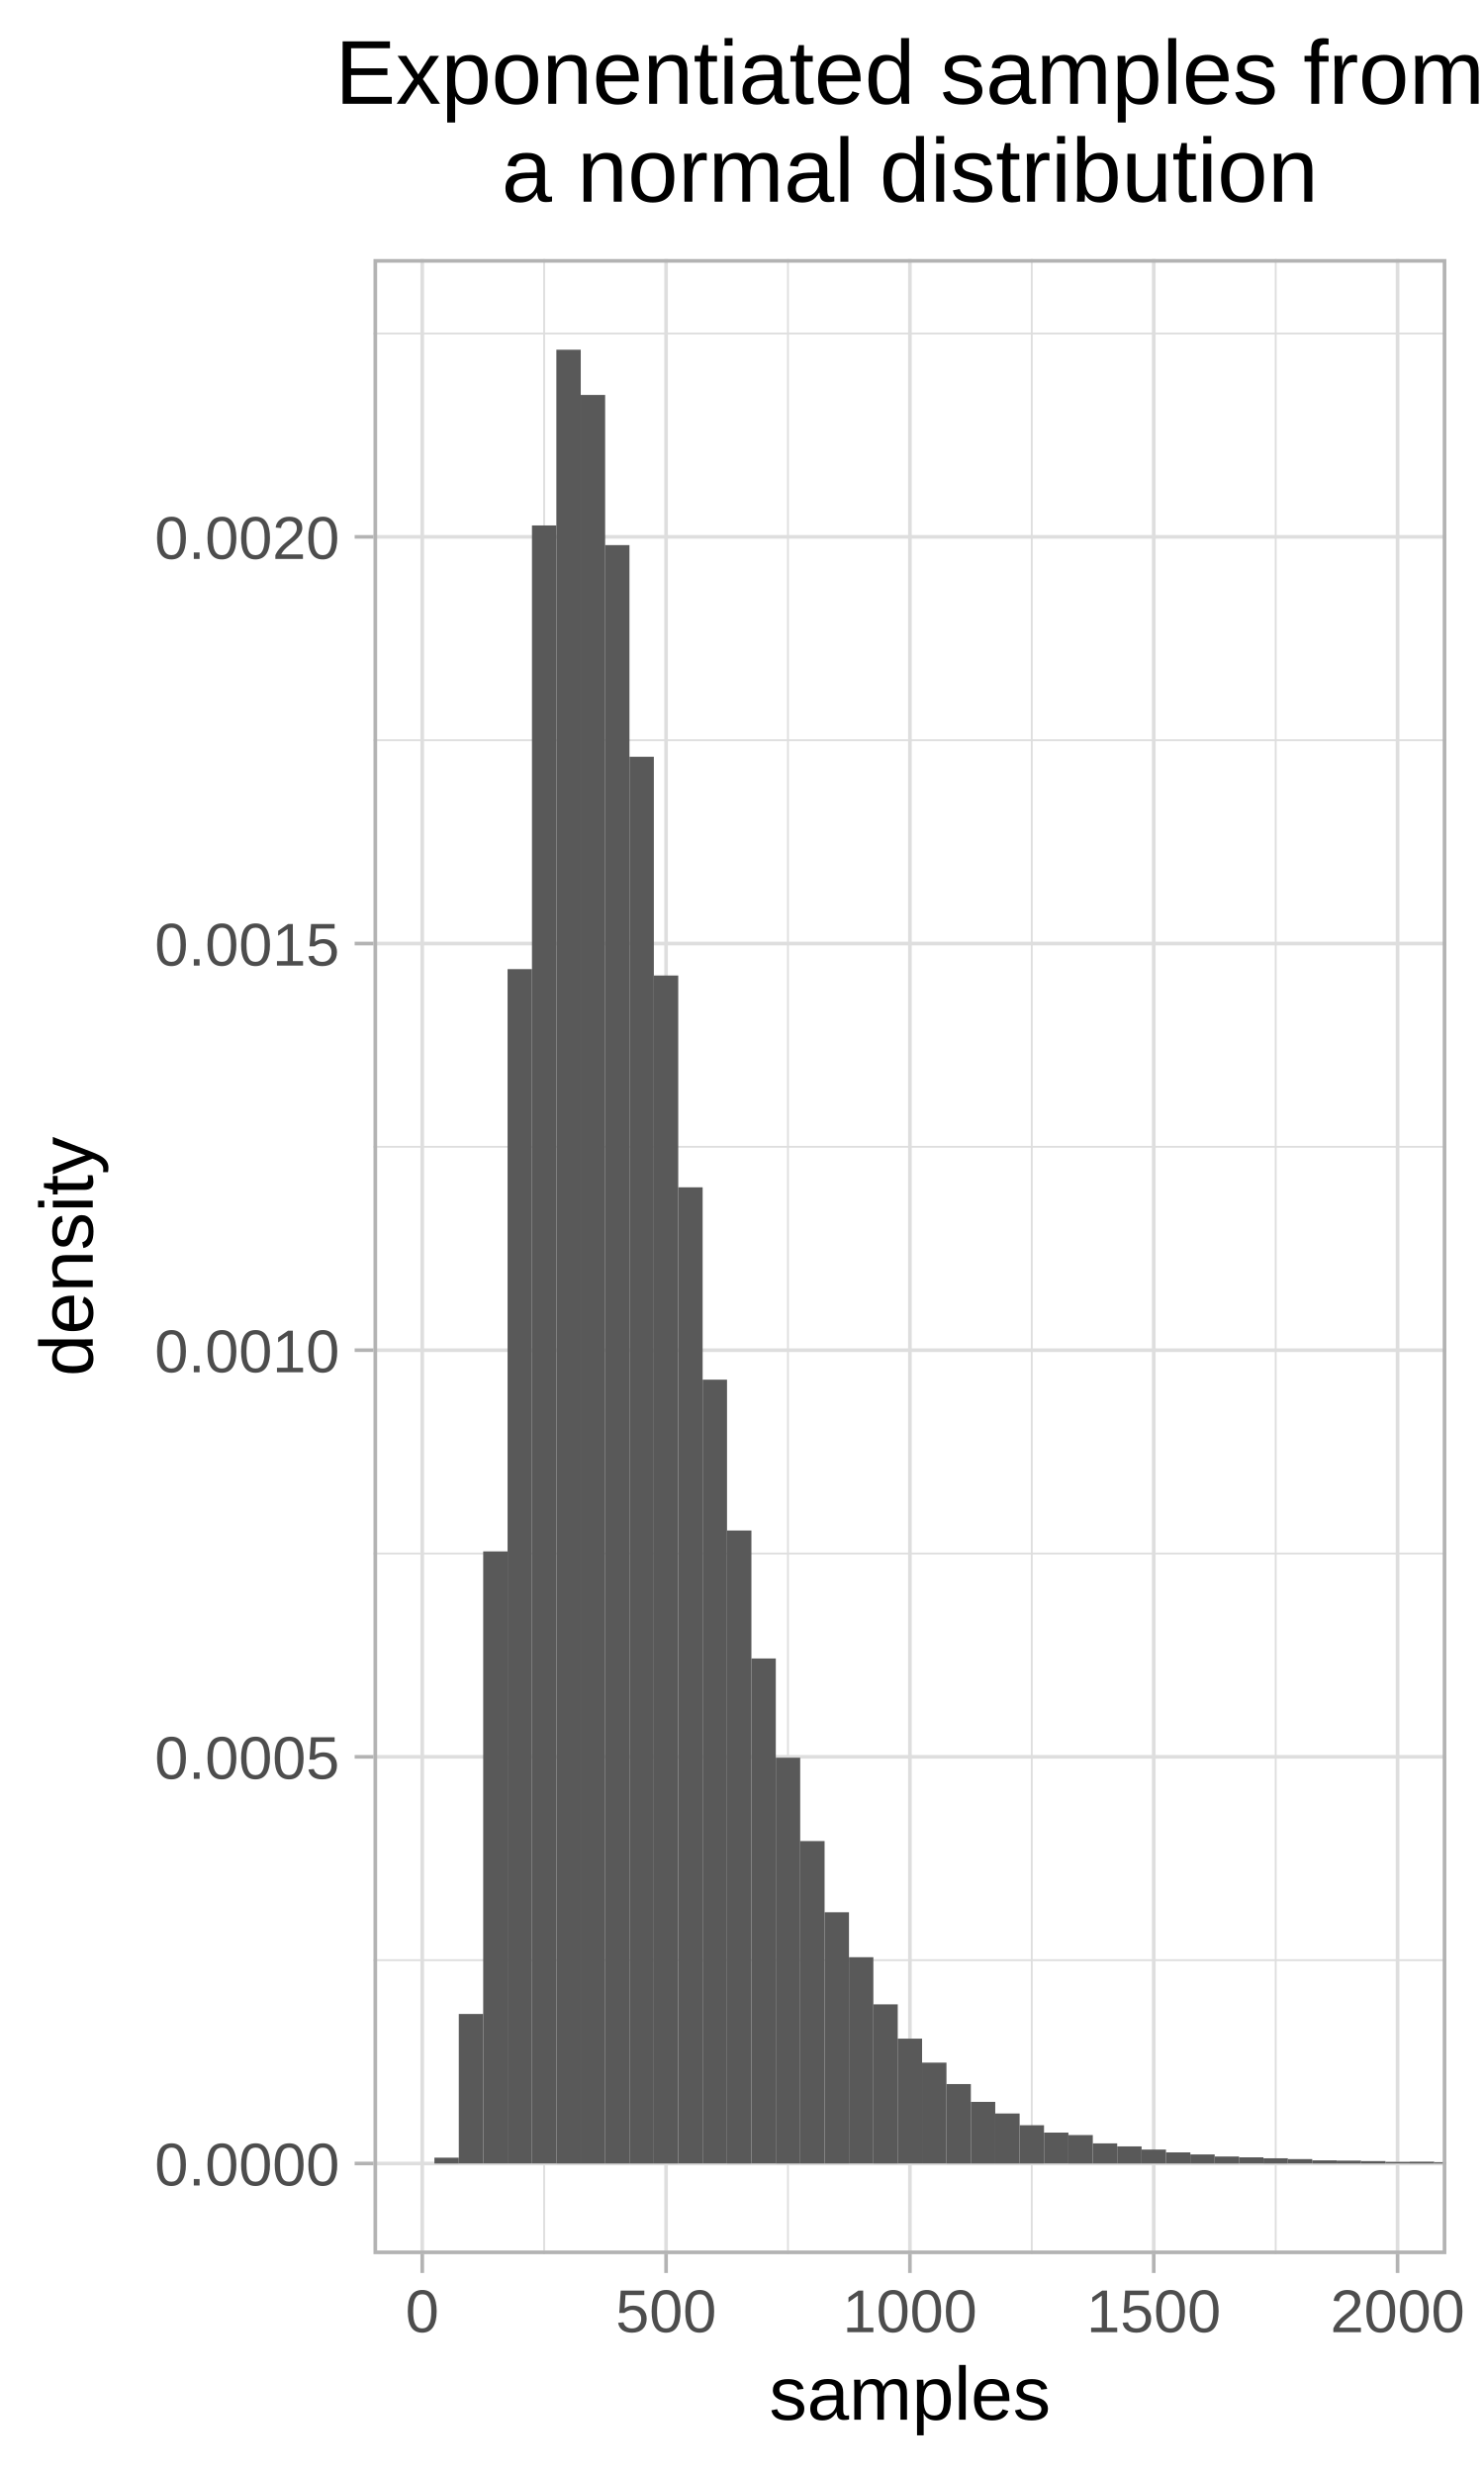
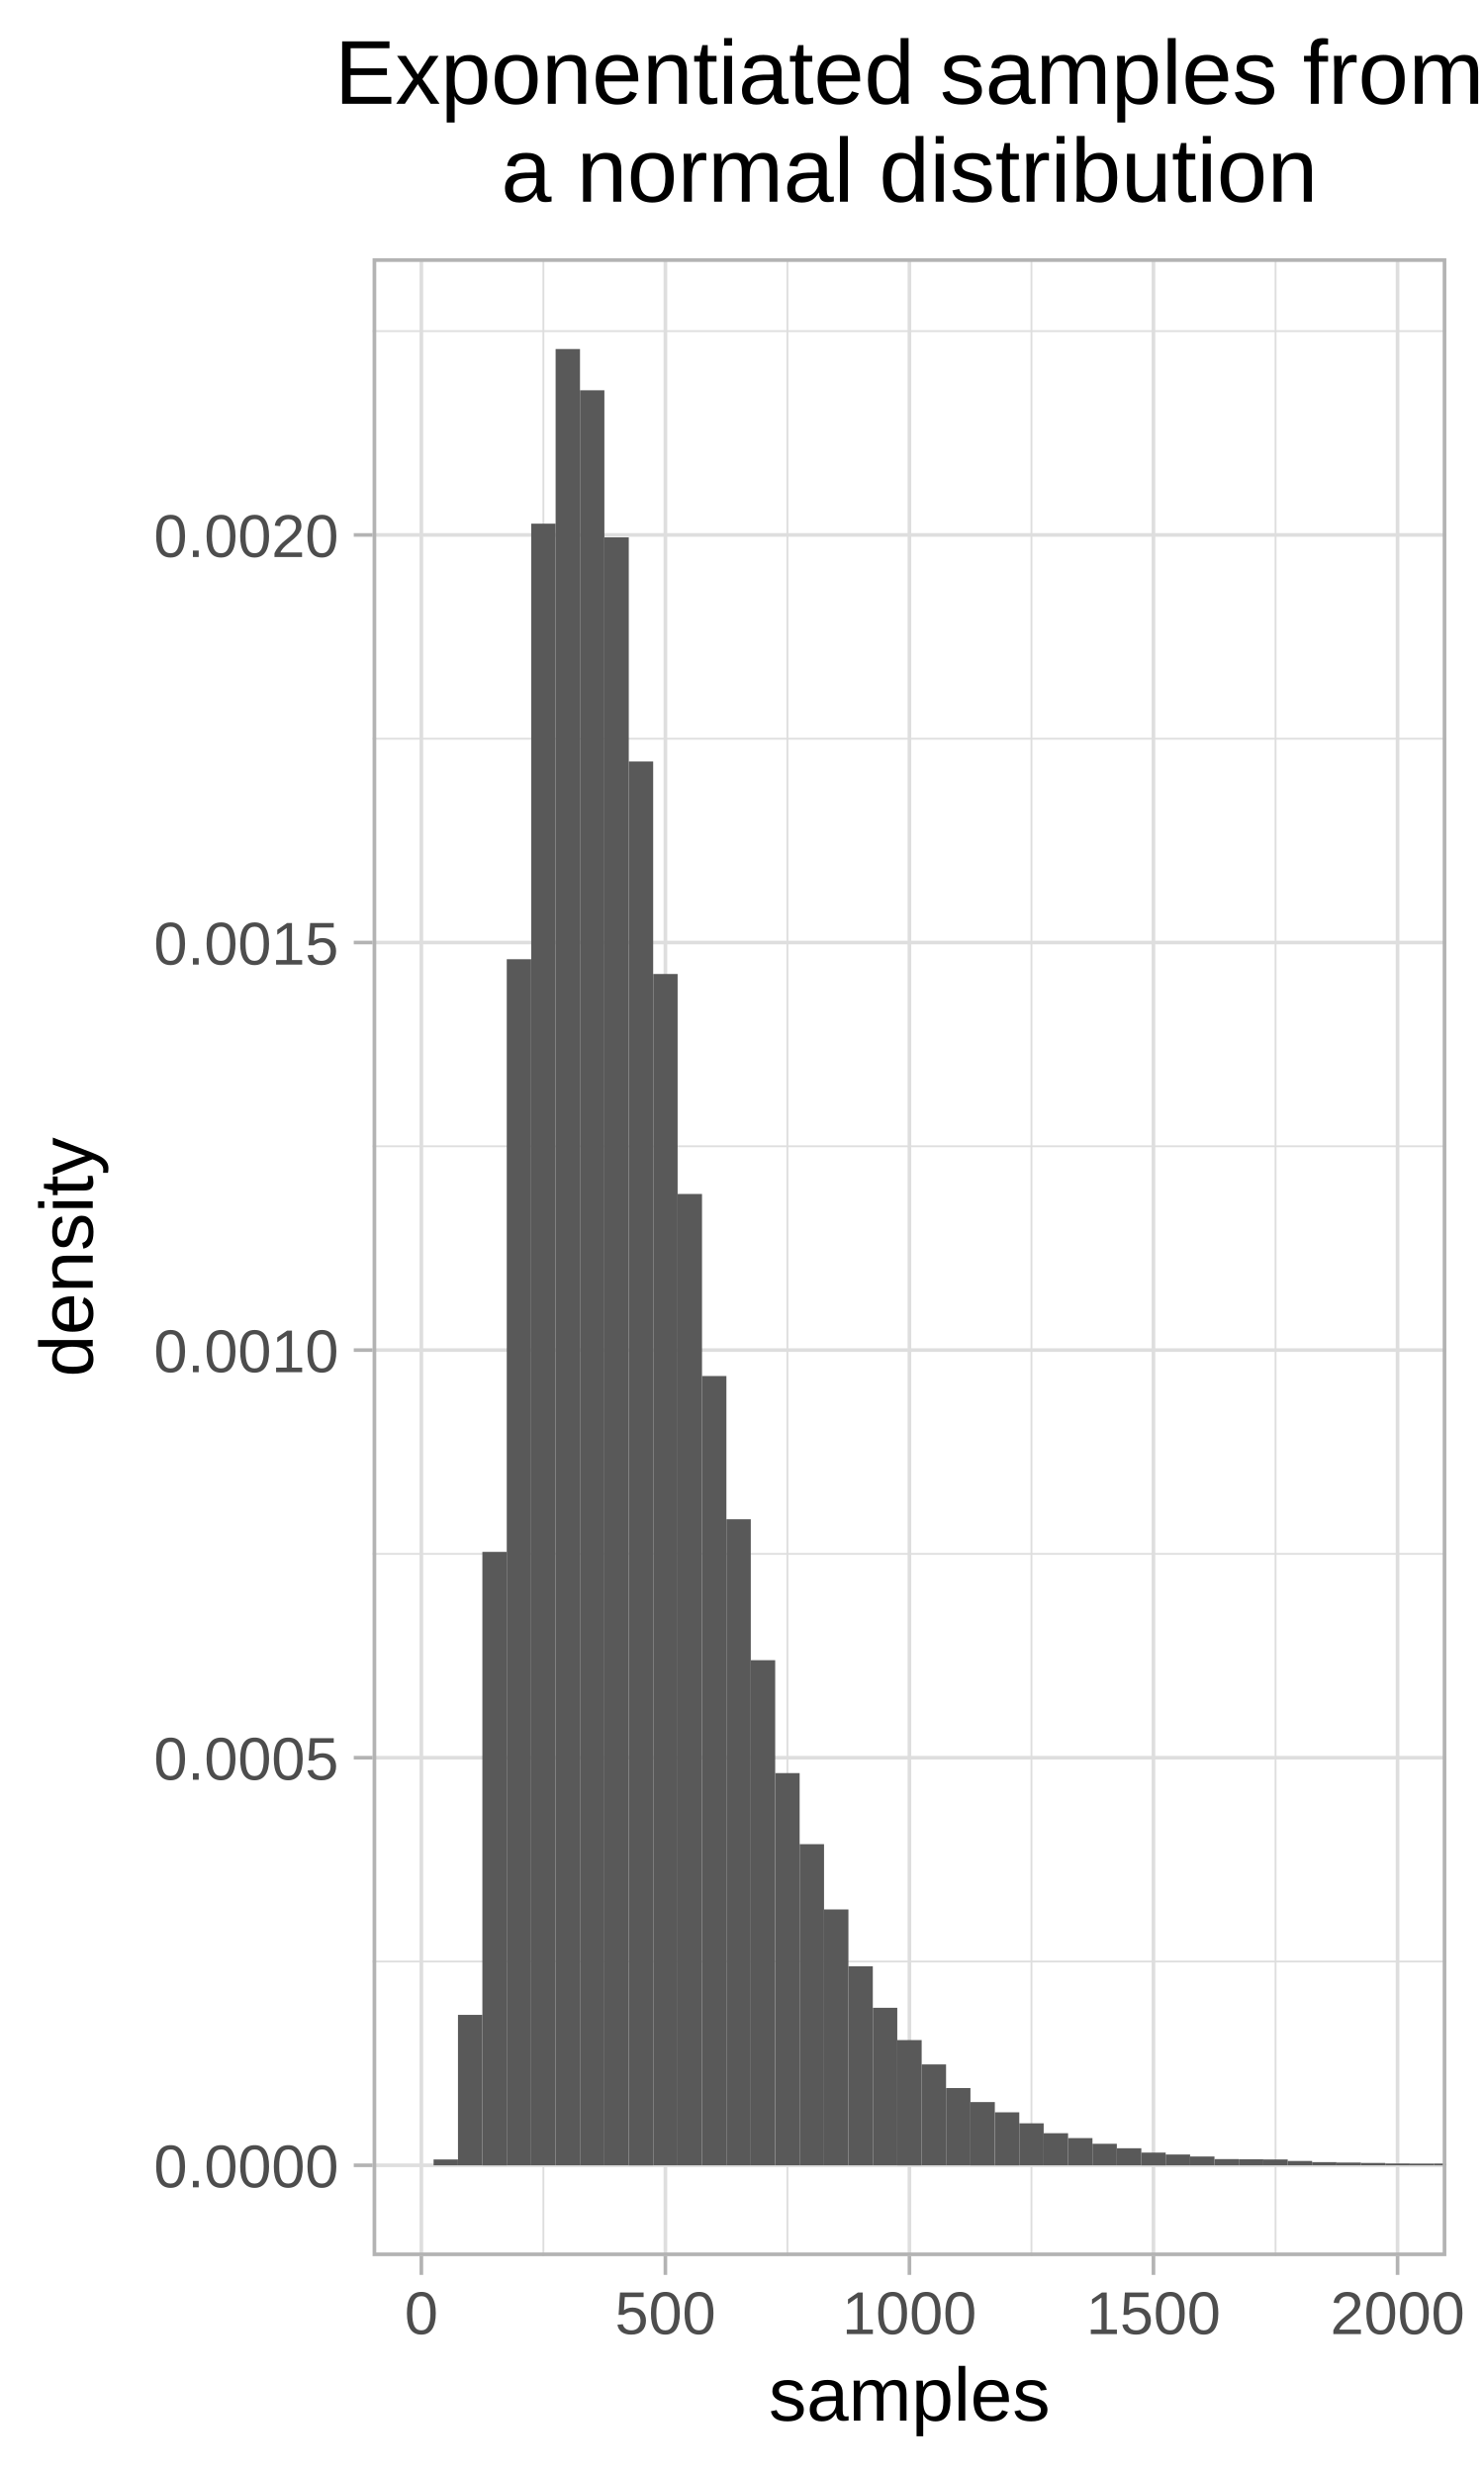
<svg xmlns="http://www.w3.org/2000/svg" class="svglite" width="216.00pt" height="360.00pt" viewBox="0 0 216.00 360.00">
  <defs>
    <style type="text/css">
    .svglite line, .svglite polyline, .svglite polygon, .svglite path, .svglite rect, .svglite circle {
      fill: none;
      stroke: #000000;
      stroke-linecap: round;
      stroke-linejoin: round;
      stroke-miterlimit: 10.00;
    }
    .svglite text {
      white-space: pre;
    }
  </style>
  </defs>
  <rect width="100%" height="100%" style="stroke: none; fill: #FFFFFF;" />
  <defs>
    <clipPath id="cpMC4wMHwyMTYuMDB8MC4wMHwzNjAuMDA=">
      <rect x="0.00" y="0.00" width="216.00" height="360.00" />
    </clipPath>
  </defs>
  <g clip-path="url(#cpMC4wMHwyMTYuMDB8MC4wMHwzNjAuMDA=)">
    <rect x="0.00" y="0.00" width="216.00" height="360.00" style="stroke-width: 1.07; stroke: #FFFFFF; fill: #FFFFFF;" />
  </g>
  <defs>
-     <clipPath id="cpNTQuMzZ8MjEwLjUyfDM3LjY5fDMyOC4wMQ==">
-       <rect x="54.36" y="37.69" width="156.16" height="290.32" />
+     <clipPath id="cpNTQuMjN8MjEwLjUyfDM3LjU4fDMyOC4yOQ==">
+       <rect x="54.23" y="37.58" width="156.29" height="290.72" />
    </clipPath>
  </defs>
-   <g clip-path="url(#cpNTQuMzZ8MjEwLjUyfDM3LjY5fDMyOC4wMQ==)">
-     <rect x="54.36" y="37.69" width="156.16" height="290.32" style="stroke-width: 1.07; stroke: none; fill: #FFFFFF;" />
-     <polyline points="54.36,285.23 210.52,285.23 " style="stroke-width: 0.27; stroke: #DEDEDE; stroke-linecap: butt;" />
-     <polyline points="54.36,226.06 210.52,226.06 " style="stroke-width: 0.27; stroke: #DEDEDE; stroke-linecap: butt;" />
-     <polyline points="54.36,166.88 210.52,166.88 " style="stroke-width: 0.27; stroke: #DEDEDE; stroke-linecap: butt;" />
-     <polyline points="54.36,107.71 210.52,107.71 " style="stroke-width: 0.27; stroke: #DEDEDE; stroke-linecap: butt;" />
-     <polyline points="54.36,48.54 210.52,48.54 " style="stroke-width: 0.27; stroke: #DEDEDE; stroke-linecap: butt;" />
-     <polyline points="79.20,328.01 79.20,37.69 " style="stroke-width: 0.27; stroke: #DEDEDE; stroke-linecap: butt;" />
-     <polyline points="114.69,328.01 114.69,37.69 " style="stroke-width: 0.27; stroke: #DEDEDE; stroke-linecap: butt;" />
-     <polyline points="150.18,328.01 150.18,37.69 " style="stroke-width: 0.27; stroke: #DEDEDE; stroke-linecap: butt;" />
-     <polyline points="185.68,328.01 185.68,37.69 " style="stroke-width: 0.27; stroke: #DEDEDE; stroke-linecap: butt;" />
-     <polyline points="54.36,314.82 210.52,314.82 " style="stroke-width: 0.53; stroke: #DEDEDE; stroke-linecap: butt;" />
-     <polyline points="54.36,255.64 210.52,255.64 " style="stroke-width: 0.53; stroke: #DEDEDE; stroke-linecap: butt;" />
-     <polyline points="54.36,196.47 210.52,196.47 " style="stroke-width: 0.53; stroke: #DEDEDE; stroke-linecap: butt;" />
-     <polyline points="54.36,137.30 210.52,137.30 " style="stroke-width: 0.53; stroke: #DEDEDE; stroke-linecap: butt;" />
-     <polyline points="54.36,78.12 210.52,78.12 " style="stroke-width: 0.53; stroke: #DEDEDE; stroke-linecap: butt;" />
-     <polyline points="61.46,328.01 61.46,37.69 " style="stroke-width: 0.53; stroke: #DEDEDE; stroke-linecap: butt;" />
-     <polyline points="96.95,328.01 96.95,37.69 " style="stroke-width: 0.53; stroke: #DEDEDE; stroke-linecap: butt;" />
-     <polyline points="132.44,328.01 132.44,37.69 " style="stroke-width: 0.53; stroke: #DEDEDE; stroke-linecap: butt;" />
-     <polyline points="167.93,328.01 167.93,37.69 " style="stroke-width: 0.53; stroke: #DEDEDE; stroke-linecap: butt;" />
-     <polyline points="203.42,328.01 203.42,37.69 " style="stroke-width: 0.53; stroke: #DEDEDE; stroke-linecap: butt;" />
-     <rect x="63.23" y="313.97" width="3.55" height="0.85" style="stroke-width: 1.07; stroke: none; stroke-linecap: butt; stroke-linejoin: miter; fill: #595959;" />
-     <rect x="66.78" y="293.06" width="3.55" height="21.75" style="stroke-width: 1.07; stroke: none; stroke-linecap: butt; stroke-linejoin: miter; fill: #595959;" />
-     <rect x="70.33" y="225.75" width="3.55" height="89.06" style="stroke-width: 1.07; stroke: none; stroke-linecap: butt; stroke-linejoin: miter; fill: #595959;" />
-     <rect x="73.88" y="141.02" width="3.55" height="173.79" style="stroke-width: 1.07; stroke: none; stroke-linecap: butt; stroke-linejoin: miter; fill: #595959;" />
-     <rect x="77.43" y="76.46" width="3.55" height="238.35" style="stroke-width: 1.07; stroke: none; stroke-linecap: butt; stroke-linejoin: miter; fill: #595959;" />
-     <rect x="80.98" y="50.89" width="3.55" height="263.93" style="stroke-width: 1.07; stroke: none; stroke-linecap: butt; stroke-linejoin: miter; fill: #595959;" />
-     <rect x="84.53" y="57.47" width="3.55" height="257.35" style="stroke-width: 1.07; stroke: none; stroke-linecap: butt; stroke-linejoin: miter; fill: #595959;" />
-     <rect x="88.07" y="79.32" width="3.55" height="235.50" style="stroke-width: 1.07; stroke: none; stroke-linecap: butt; stroke-linejoin: miter; fill: #595959;" />
-     <rect x="91.62" y="110.12" width="3.55" height="204.70" style="stroke-width: 1.07; stroke: none; stroke-linecap: butt; stroke-linejoin: miter; fill: #595959;" />
-     <rect x="95.17" y="141.95" width="3.55" height="172.87" style="stroke-width: 1.07; stroke: none; stroke-linecap: butt; stroke-linejoin: miter; fill: #595959;" />
-     <rect x="98.72" y="172.77" width="3.55" height="142.04" style="stroke-width: 1.07; stroke: none; stroke-linecap: butt; stroke-linejoin: miter; fill: #595959;" />
-     <rect x="102.27" y="200.76" width="3.55" height="114.05" style="stroke-width: 1.07; stroke: none; stroke-linecap: butt; stroke-linejoin: miter; fill: #595959;" />
-     <rect x="105.82" y="222.71" width="3.55" height="92.11" style="stroke-width: 1.07; stroke: none; stroke-linecap: butt; stroke-linejoin: miter; fill: #595959;" />
-     <rect x="109.37" y="241.33" width="3.55" height="73.48" style="stroke-width: 1.07; stroke: none; stroke-linecap: butt; stroke-linejoin: miter; fill: #595959;" />
-     <rect x="112.92" y="255.77" width="3.55" height="59.05" style="stroke-width: 1.07; stroke: none; stroke-linecap: butt; stroke-linejoin: miter; fill: #595959;" />
-     <rect x="116.47" y="267.90" width="3.55" height="46.92" style="stroke-width: 1.07; stroke: none; stroke-linecap: butt; stroke-linejoin: miter; fill: #595959;" />
-     <rect x="120.02" y="278.26" width="3.55" height="36.56" style="stroke-width: 1.07; stroke: none; stroke-linecap: butt; stroke-linejoin: miter; fill: #595959;" />
-     <rect x="123.57" y="284.80" width="3.55" height="30.01" style="stroke-width: 1.07; stroke: none; stroke-linecap: butt; stroke-linejoin: miter; fill: #595959;" />
-     <rect x="127.12" y="291.66" width="3.55" height="23.16" style="stroke-width: 1.07; stroke: none; stroke-linecap: butt; stroke-linejoin: miter; fill: #595959;" />
-     <rect x="130.66" y="296.65" width="3.55" height="18.16" style="stroke-width: 1.07; stroke: none; stroke-linecap: butt; stroke-linejoin: miter; fill: #595959;" />
-     <rect x="134.21" y="300.14" width="3.55" height="14.67" style="stroke-width: 1.07; stroke: none; stroke-linecap: butt; stroke-linejoin: miter; fill: #595959;" />
-     <rect x="137.76" y="303.26" width="3.55" height="11.56" style="stroke-width: 1.07; stroke: none; stroke-linecap: butt; stroke-linejoin: miter; fill: #595959;" />
-     <rect x="141.31" y="305.85" width="3.55" height="8.97" style="stroke-width: 1.07; stroke: none; stroke-linecap: butt; stroke-linejoin: miter; fill: #595959;" />
-     <rect x="144.86" y="307.54" width="3.55" height="7.28" style="stroke-width: 1.07; stroke: none; stroke-linecap: butt; stroke-linejoin: miter; fill: #595959;" />
-     <rect x="148.41" y="309.25" width="3.55" height="5.57" style="stroke-width: 1.07; stroke: none; stroke-linecap: butt; stroke-linejoin: miter; fill: #595959;" />
-     <rect x="151.96" y="310.32" width="3.55" height="4.49" style="stroke-width: 1.07; stroke: none; stroke-linecap: butt; stroke-linejoin: miter; fill: #595959;" />
-     <rect x="155.51" y="310.68" width="3.55" height="4.14" style="stroke-width: 1.07; stroke: none; stroke-linecap: butt; stroke-linejoin: miter; fill: #595959;" />
-     <rect x="159.06" y="311.89" width="3.55" height="2.93" style="stroke-width: 1.07; stroke: none; stroke-linecap: butt; stroke-linejoin: miter; fill: #595959;" />
-     <rect x="162.61" y="312.33" width="3.55" height="2.49" style="stroke-width: 1.07; stroke: none; stroke-linecap: butt; stroke-linejoin: miter; fill: #595959;" />
-     <rect x="166.16" y="312.79" width="3.55" height="2.03" style="stroke-width: 1.07; stroke: none; stroke-linecap: butt; stroke-linejoin: miter; fill: #595959;" />
-     <rect x="169.71" y="313.20" width="3.55" height="1.62" style="stroke-width: 1.07; stroke: none; stroke-linecap: butt; stroke-linejoin: miter; fill: #595959;" />
-     <rect x="173.25" y="313.50" width="3.55" height="1.32" style="stroke-width: 1.07; stroke: none; stroke-linecap: butt; stroke-linejoin: miter; fill: #595959;" />
-     <rect x="176.80" y="313.80" width="3.55" height="1.02" style="stroke-width: 1.07; stroke: none; stroke-linecap: butt; stroke-linejoin: miter; fill: #595959;" />
-     <rect x="180.35" y="313.92" width="3.55" height="0.89" style="stroke-width: 1.07; stroke: none; stroke-linecap: butt; stroke-linejoin: miter; fill: #595959;" />
-     <rect x="183.90" y="314.06" width="3.55" height="0.76" style="stroke-width: 1.07; stroke: none; stroke-linecap: butt; stroke-linejoin: miter; fill: #595959;" />
-     <rect x="187.45" y="314.18" width="3.55" height="0.63" style="stroke-width: 1.07; stroke: none; stroke-linecap: butt; stroke-linejoin: miter; fill: #595959;" />
-     <rect x="191.00" y="314.36" width="3.55" height="0.46" style="stroke-width: 1.07; stroke: none; stroke-linecap: butt; stroke-linejoin: miter; fill: #595959;" />
-     <rect x="194.55" y="314.40" width="3.55" height="0.42" style="stroke-width: 1.07; stroke: none; stroke-linecap: butt; stroke-linejoin: miter; fill: #595959;" />
-     <rect x="198.10" y="314.47" width="3.55" height="0.35" style="stroke-width: 1.07; stroke: none; stroke-linecap: butt; stroke-linejoin: miter; fill: #595959;" />
-     <rect x="201.65" y="314.59" width="3.55" height="0.22" style="stroke-width: 1.07; stroke: none; stroke-linecap: butt; stroke-linejoin: miter; fill: #595959;" />
-     <rect x="205.20" y="314.56" width="3.55" height="0.26" style="stroke-width: 1.07; stroke: none; stroke-linecap: butt; stroke-linejoin: miter; fill: #595959;" />
-     <rect x="208.75" y="314.65" width="3.55" height="0.17" style="stroke-width: 1.07; stroke: none; stroke-linecap: butt; stroke-linejoin: miter; fill: #595959;" />
-     <rect x="212.30" y="314.67" width="3.55" height="0.15" style="stroke-width: 1.07; stroke: none; stroke-linecap: butt; stroke-linejoin: miter; fill: #595959;" />
-     <rect x="215.84" y="314.66" width="3.55" height="0.16" style="stroke-width: 1.07; stroke: none; stroke-linecap: butt; stroke-linejoin: miter; fill: #595959;" />
-     <rect x="219.39" y="314.69" width="3.55" height="0.12" style="stroke-width: 1.07; stroke: none; stroke-linecap: butt; stroke-linejoin: miter; fill: #595959;" />
-     <rect x="222.94" y="314.74" width="3.55" height="0.080" style="stroke-width: 1.07; stroke: none; stroke-linecap: butt; stroke-linejoin: miter; fill: #595959;" />
-     <rect x="226.49" y="314.76" width="3.55" height="0.057" style="stroke-width: 1.07; stroke: none; stroke-linecap: butt; stroke-linejoin: miter; fill: #595959;" />
-     <rect x="230.04" y="314.78" width="3.55" height="0.033" style="stroke-width: 1.07; stroke: none; stroke-linecap: butt; stroke-linejoin: miter; fill: #595959;" />
-     <rect x="233.59" y="314.78" width="3.55" height="0.038" style="stroke-width: 1.07; stroke: none; stroke-linecap: butt; stroke-linejoin: miter; fill: #595959;" />
-     <rect x="237.14" y="314.75" width="3.55" height="0.066" style="stroke-width: 1.07; stroke: none; stroke-linecap: butt; stroke-linejoin: miter; fill: #595959;" />
-     <rect x="240.69" y="314.76" width="3.55" height="0.062" style="stroke-width: 1.07; stroke: none; stroke-linecap: butt; stroke-linejoin: miter; fill: #595959;" />
-     <rect x="244.24" y="314.80" width="3.55" height="0.014" style="stroke-width: 1.07; stroke: none; stroke-linecap: butt; stroke-linejoin: miter; fill: #595959;" />
-     <rect x="247.79" y="314.79" width="3.55" height="0.028" style="stroke-width: 1.07; stroke: none; stroke-linecap: butt; stroke-linejoin: miter; fill: #595959;" />
-     <rect x="251.34" y="314.80" width="3.55" height="0.014" style="stroke-width: 1.07; stroke: none; stroke-linecap: butt; stroke-linejoin: miter; fill: #595959;" />
-     <rect x="254.89" y="314.78" width="3.55" height="0.033" style="stroke-width: 1.07; stroke: none; stroke-linecap: butt; stroke-linejoin: miter; fill: #595959;" />
-     <rect x="258.43" y="314.78" width="3.55" height="0.038" style="stroke-width: 1.07; stroke: none; stroke-linecap: butt; stroke-linejoin: miter; fill: #595959;" />
-     <rect x="261.98" y="314.80" width="3.55" height="0.014" style="stroke-width: 1.07; stroke: none; stroke-linecap: butt; stroke-linejoin: miter; fill: #595959;" />
-     <rect x="265.53" y="314.81" width="3.55" height="0.009" style="stroke-width: 1.07; stroke: none; stroke-linecap: butt; stroke-linejoin: miter; fill: #595959;" />
-     <rect x="269.08" y="314.80" width="3.55" height="0.014" style="stroke-width: 1.07; stroke: none; stroke-linecap: butt; stroke-linejoin: miter; fill: #595959;" />
-     <rect x="272.63" y="314.82" width="3.55" height="0.00" style="stroke-width: 1.07; stroke: none; stroke-linecap: butt; stroke-linejoin: miter; fill: #595959;" />
-     <rect x="276.18" y="314.81" width="3.55" height="0.005" style="stroke-width: 1.07; stroke: none; stroke-linecap: butt; stroke-linejoin: miter; fill: #595959;" />
-     <rect x="279.73" y="314.81" width="3.55" height="0.005" style="stroke-width: 1.07; stroke: none; stroke-linecap: butt; stroke-linejoin: miter; fill: #595959;" />
-     <rect x="283.28" y="314.81" width="3.55" height="0.009" style="stroke-width: 1.07; stroke: none; stroke-linecap: butt; stroke-linejoin: miter; fill: #595959;" />
-     <rect x="286.83" y="314.82" width="3.55" height="0.00" style="stroke-width: 1.07; stroke: none; stroke-linecap: butt; stroke-linejoin: miter; fill: #595959;" />
-     <rect x="290.38" y="314.81" width="3.55" height="0.009" style="stroke-width: 1.07; stroke: none; stroke-linecap: butt; stroke-linejoin: miter; fill: #595959;" />
-     <rect x="293.93" y="314.80" width="3.55" height="0.014" style="stroke-width: 1.07; stroke: none; stroke-linecap: butt; stroke-linejoin: miter; fill: #595959;" />
-     <rect x="297.48" y="314.82" width="3.55" height="0.00" style="stroke-width: 1.07; stroke: none; stroke-linecap: butt; stroke-linejoin: miter; fill: #595959;" />
-     <rect x="301.02" y="314.82" width="3.55" height="0.00" style="stroke-width: 1.07; stroke: none; stroke-linecap: butt; stroke-linejoin: miter; fill: #595959;" />
-     <rect x="304.57" y="314.81" width="3.55" height="0.005" style="stroke-width: 1.07; stroke: none; stroke-linecap: butt; stroke-linejoin: miter; fill: #595959;" />
-     <rect x="308.12" y="314.82" width="3.55" height="0.00" style="stroke-width: 1.07; stroke: none; stroke-linecap: butt; stroke-linejoin: miter; fill: #595959;" />
-     <rect x="311.67" y="314.81" width="3.55" height="0.005" style="stroke-width: 1.07; stroke: none; stroke-linecap: butt; stroke-linejoin: miter; fill: #595959;" />
-     <rect x="315.22" y="314.82" width="3.55" height="0.00" style="stroke-width: 1.07; stroke: none; stroke-linecap: butt; stroke-linejoin: miter; fill: #595959;" />
-     <rect x="318.77" y="314.82" width="3.55" height="0.00" style="stroke-width: 1.07; stroke: none; stroke-linecap: butt; stroke-linejoin: miter; fill: #595959;" />
-     <rect x="322.32" y="314.82" width="3.55" height="0.00" style="stroke-width: 1.07; stroke: none; stroke-linecap: butt; stroke-linejoin: miter; fill: #595959;" />
-     <rect x="325.87" y="314.81" width="3.55" height="0.005" style="stroke-width: 1.07; stroke: none; stroke-linecap: butt; stroke-linejoin: miter; fill: #595959;" />
-     <rect x="329.42" y="314.82" width="3.55" height="0.00" style="stroke-width: 1.07; stroke: none; stroke-linecap: butt; stroke-linejoin: miter; fill: #595959;" />
-     <rect x="332.97" y="314.82" width="3.55" height="0.00" style="stroke-width: 1.07; stroke: none; stroke-linecap: butt; stroke-linejoin: miter; fill: #595959;" />
-     <rect x="336.52" y="314.82" width="3.55" height="0.00" style="stroke-width: 1.07; stroke: none; stroke-linecap: butt; stroke-linejoin: miter; fill: #595959;" />
-     <rect x="340.07" y="314.82" width="3.55" height="0.00" style="stroke-width: 1.07; stroke: none; stroke-linecap: butt; stroke-linejoin: miter; fill: #595959;" />
-     <rect x="343.61" y="314.82" width="3.55" height="0.00" style="stroke-width: 1.07; stroke: none; stroke-linecap: butt; stroke-linejoin: miter; fill: #595959;" />
-     <rect x="347.16" y="314.82" width="3.55" height="0.00" style="stroke-width: 1.07; stroke: none; stroke-linecap: butt; stroke-linejoin: miter; fill: #595959;" />
-     <rect x="350.71" y="314.82" width="3.55" height="0.00" style="stroke-width: 1.07; stroke: none; stroke-linecap: butt; stroke-linejoin: miter; fill: #595959;" />
-     <rect x="354.26" y="314.81" width="3.55" height="0.005" style="stroke-width: 1.07; stroke: none; stroke-linecap: butt; stroke-linejoin: miter; fill: #595959;" />
-     <rect x="54.36" y="37.69" width="156.16" height="290.32" style="stroke-width: 1.07; stroke: #B3B3B3;" />
+   <g clip-path="url(#cpNTQuMjN8MjEwLjUyfDM3LjU4fDMyOC4yOQ==)">
+     <rect x="54.23" y="37.58" width="156.29" height="290.72" style="stroke-width: 1.07; stroke: none; fill: #FFFFFF;" />
+     <polyline points="54.23,285.43 210.52,285.43 " style="stroke-width: 0.27; stroke: #DEDEDE; stroke-linecap: butt;" />
+     <polyline points="54.23,226.11 210.52,226.11 " style="stroke-width: 0.27; stroke: #DEDEDE; stroke-linecap: butt;" />
+     <polyline points="54.23,166.80 210.52,166.80 " style="stroke-width: 0.27; stroke: #DEDEDE; stroke-linecap: butt;" />
+     <polyline points="54.23,107.49 210.52,107.49 " style="stroke-width: 0.27; stroke: #DEDEDE; stroke-linecap: butt;" />
+     <polyline points="54.23,48.18 210.52,48.18 " style="stroke-width: 0.27; stroke: #DEDEDE; stroke-linecap: butt;" />
+     <polyline points="79.09,328.29 79.09,37.58 " style="stroke-width: 0.27; stroke: #DEDEDE; stroke-linecap: butt;" />
+     <polyline points="114.61,328.29 114.61,37.58 " style="stroke-width: 0.27; stroke: #DEDEDE; stroke-linecap: butt;" />
+     <polyline points="150.13,328.29 150.13,37.58 " style="stroke-width: 0.27; stroke: #DEDEDE; stroke-linecap: butt;" />
+     <polyline points="185.66,328.29 185.66,37.58 " style="stroke-width: 0.27; stroke: #DEDEDE; stroke-linecap: butt;" />
+     <polyline points="54.23,315.08 210.52,315.08 " style="stroke-width: 0.53; stroke: #DEDEDE; stroke-linecap: butt;" />
+     <polyline points="54.23,255.77 210.52,255.77 " style="stroke-width: 0.53; stroke: #DEDEDE; stroke-linecap: butt;" />
+     <polyline points="54.23,196.46 210.52,196.46 " style="stroke-width: 0.53; stroke: #DEDEDE; stroke-linecap: butt;" />
+     <polyline points="54.23,137.15 210.52,137.15 " style="stroke-width: 0.53; stroke: #DEDEDE; stroke-linecap: butt;" />
+     <polyline points="54.23,77.84 210.52,77.84 " style="stroke-width: 0.53; stroke: #DEDEDE; stroke-linecap: butt;" />
+     <polyline points="61.33,328.29 61.33,37.58 " style="stroke-width: 0.53; stroke: #DEDEDE; stroke-linecap: butt;" />
+     <polyline points="96.85,328.29 96.85,37.58 " style="stroke-width: 0.53; stroke: #DEDEDE; stroke-linecap: butt;" />
+     <polyline points="132.37,328.29 132.37,37.58 " style="stroke-width: 0.53; stroke: #DEDEDE; stroke-linecap: butt;" />
+     <polyline points="167.89,328.29 167.89,37.58 " style="stroke-width: 0.53; stroke: #DEDEDE; stroke-linecap: butt;" />
+     <polyline points="203.42,328.29 203.42,37.58 " style="stroke-width: 0.53; stroke: #DEDEDE; stroke-linecap: butt;" />
+     <rect x="63.11" y="314.23" width="3.55" height="0.85" style="stroke-width: 1.07; stroke: none; stroke-linecap: butt; stroke-linejoin: miter; fill: #595959;" />
+     <rect x="66.66" y="293.19" width="3.55" height="21.89" style="stroke-width: 1.07; stroke: none; stroke-linecap: butt; stroke-linejoin: miter; fill: #595959;" />
+     <rect x="70.21" y="225.82" width="3.55" height="89.27" style="stroke-width: 1.07; stroke: none; stroke-linecap: butt; stroke-linejoin: miter; fill: #595959;" />
+     <rect x="73.76" y="139.58" width="3.55" height="175.50" style="stroke-width: 1.07; stroke: none; stroke-linecap: butt; stroke-linejoin: miter; fill: #595959;" />
+     <rect x="77.32" y="76.20" width="3.55" height="238.88" style="stroke-width: 1.07; stroke: none; stroke-linecap: butt; stroke-linejoin: miter; fill: #595959;" />
+     <rect x="80.87" y="50.79" width="3.55" height="264.29" style="stroke-width: 1.07; stroke: none; stroke-linecap: butt; stroke-linejoin: miter; fill: #595959;" />
+     <rect x="84.42" y="56.79" width="3.55" height="258.29" style="stroke-width: 1.07; stroke: none; stroke-linecap: butt; stroke-linejoin: miter; fill: #595959;" />
+     <rect x="87.97" y="78.19" width="3.55" height="236.89" style="stroke-width: 1.07; stroke: none; stroke-linecap: butt; stroke-linejoin: miter; fill: #595959;" />
+     <rect x="91.52" y="110.80" width="3.55" height="204.29" style="stroke-width: 1.07; stroke: none; stroke-linecap: butt; stroke-linejoin: miter; fill: #595959;" />
+     <rect x="95.08" y="141.73" width="3.55" height="173.35" style="stroke-width: 1.07; stroke: none; stroke-linecap: butt; stroke-linejoin: miter; fill: #595959;" />
+     <rect x="98.63" y="173.74" width="3.55" height="141.34" style="stroke-width: 1.07; stroke: none; stroke-linecap: butt; stroke-linejoin: miter; fill: #595959;" />
+     <rect x="102.18" y="200.23" width="3.55" height="114.85" style="stroke-width: 1.07; stroke: none; stroke-linecap: butt; stroke-linejoin: miter; fill: #595959;" />
+     <rect x="105.73" y="221.07" width="3.55" height="94.01" style="stroke-width: 1.07; stroke: none; stroke-linecap: butt; stroke-linejoin: miter; fill: #595959;" />
+     <rect x="109.28" y="241.58" width="3.55" height="73.50" style="stroke-width: 1.07; stroke: none; stroke-linecap: butt; stroke-linejoin: miter; fill: #595959;" />
+     <rect x="112.84" y="258.01" width="3.55" height="57.07" style="stroke-width: 1.07; stroke: none; stroke-linecap: butt; stroke-linejoin: miter; fill: #595959;" />
+     <rect x="116.39" y="268.35" width="3.55" height="46.73" style="stroke-width: 1.07; stroke: none; stroke-linecap: butt; stroke-linejoin: miter; fill: #595959;" />
+     <rect x="119.94" y="277.85" width="3.55" height="37.23" style="stroke-width: 1.07; stroke: none; stroke-linecap: butt; stroke-linejoin: miter; fill: #595959;" />
+     <rect x="123.49" y="286.12" width="3.55" height="28.96" style="stroke-width: 1.07; stroke: none; stroke-linecap: butt; stroke-linejoin: miter; fill: #595959;" />
+     <rect x="127.05" y="292.16" width="3.55" height="22.92" style="stroke-width: 1.07; stroke: none; stroke-linecap: butt; stroke-linejoin: miter; fill: #595959;" />
+     <rect x="130.60" y="296.86" width="3.55" height="18.23" style="stroke-width: 1.07; stroke: none; stroke-linecap: butt; stroke-linejoin: miter; fill: #595959;" />
+     <rect x="134.15" y="300.40" width="3.55" height="14.68" style="stroke-width: 1.07; stroke: none; stroke-linecap: butt; stroke-linejoin: miter; fill: #595959;" />
+     <rect x="137.70" y="303.84" width="3.55" height="11.24" style="stroke-width: 1.07; stroke: none; stroke-linecap: butt; stroke-linejoin: miter; fill: #595959;" />
+     <rect x="141.25" y="305.88" width="3.55" height="9.21" style="stroke-width: 1.07; stroke: none; stroke-linecap: butt; stroke-linejoin: miter; fill: #595959;" />
+     <rect x="144.81" y="307.37" width="3.55" height="7.72" style="stroke-width: 1.07; stroke: none; stroke-linecap: butt; stroke-linejoin: miter; fill: #595959;" />
+     <rect x="148.36" y="308.97" width="3.55" height="6.11" style="stroke-width: 1.07; stroke: none; stroke-linecap: butt; stroke-linejoin: miter; fill: #595959;" />
+     <rect x="151.91" y="310.41" width="3.55" height="4.67" style="stroke-width: 1.07; stroke: none; stroke-linecap: butt; stroke-linejoin: miter; fill: #595959;" />
+     <rect x="155.46" y="311.12" width="3.55" height="3.96" style="stroke-width: 1.07; stroke: none; stroke-linecap: butt; stroke-linejoin: miter; fill: #595959;" />
+     <rect x="159.01" y="311.95" width="3.55" height="3.13" style="stroke-width: 1.07; stroke: none; stroke-linecap: butt; stroke-linejoin: miter; fill: #595959;" />
+     <rect x="162.57" y="312.60" width="3.55" height="2.48" style="stroke-width: 1.07; stroke: none; stroke-linecap: butt; stroke-linejoin: miter; fill: #595959;" />
+     <rect x="166.12" y="313.23" width="3.55" height="1.86" style="stroke-width: 1.07; stroke: none; stroke-linecap: butt; stroke-linejoin: miter; fill: #595959;" />
+     <rect x="169.67" y="313.51" width="3.55" height="1.57" style="stroke-width: 1.07; stroke: none; stroke-linecap: butt; stroke-linejoin: miter; fill: #595959;" />
+     <rect x="173.22" y="313.80" width="3.55" height="1.28" style="stroke-width: 1.07; stroke: none; stroke-linecap: butt; stroke-linejoin: miter; fill: #595959;" />
+     <rect x="176.78" y="314.18" width="3.55" height="0.90" style="stroke-width: 1.07; stroke: none; stroke-linecap: butt; stroke-linejoin: miter; fill: #595959;" />
+     <rect x="180.33" y="314.20" width="3.55" height="0.88" style="stroke-width: 1.07; stroke: none; stroke-linecap: butt; stroke-linejoin: miter; fill: #595959;" />
+     <rect x="183.88" y="314.23" width="3.55" height="0.85" style="stroke-width: 1.07; stroke: none; stroke-linecap: butt; stroke-linejoin: miter; fill: #595959;" />
+     <rect x="187.43" y="314.45" width="3.55" height="0.63" style="stroke-width: 1.07; stroke: none; stroke-linecap: butt; stroke-linejoin: miter; fill: #595959;" />
+     <rect x="190.98" y="314.62" width="3.55" height="0.46" style="stroke-width: 1.07; stroke: none; stroke-linecap: butt; stroke-linejoin: miter; fill: #595959;" />
+     <rect x="194.54" y="314.68" width="3.55" height="0.40" style="stroke-width: 1.07; stroke: none; stroke-linecap: butt; stroke-linejoin: miter; fill: #595959;" />
+     <rect x="198.09" y="314.74" width="3.55" height="0.34" style="stroke-width: 1.07; stroke: none; stroke-linecap: butt; stroke-linejoin: miter; fill: #595959;" />
+     <rect x="201.64" y="314.82" width="3.55" height="0.26" style="stroke-width: 1.07; stroke: none; stroke-linecap: butt; stroke-linejoin: miter; fill: #595959;" />
+     <rect x="205.19" y="314.84" width="3.55" height="0.24" style="stroke-width: 1.07; stroke: none; stroke-linecap: butt; stroke-linejoin: miter; fill: #595959;" />
+     <rect x="208.74" y="314.83" width="3.55" height="0.25" style="stroke-width: 1.07; stroke: none; stroke-linecap: butt; stroke-linejoin: miter; fill: #595959;" />
+     <rect x="212.30" y="314.93" width="3.55" height="0.15" style="stroke-width: 1.07; stroke: none; stroke-linecap: butt; stroke-linejoin: miter; fill: #595959;" />
+     <rect x="215.85" y="314.94" width="3.55" height="0.14" style="stroke-width: 1.07; stroke: none; stroke-linecap: butt; stroke-linejoin: miter; fill: #595959;" />
+     <rect x="219.40" y="314.92" width="3.55" height="0.16" style="stroke-width: 1.07; stroke: none; stroke-linecap: butt; stroke-linejoin: miter; fill: #595959;" />
+     <rect x="222.95" y="315.00" width="3.55" height="0.076" style="stroke-width: 1.07; stroke: none; stroke-linecap: butt; stroke-linejoin: miter; fill: #595959;" />
+     <rect x="226.51" y="315.03" width="3.55" height="0.052" style="stroke-width: 1.07; stroke: none; stroke-linecap: butt; stroke-linejoin: miter; fill: #595959;" />
+     <rect x="230.06" y="315.04" width="3.55" height="0.043" style="stroke-width: 1.07; stroke: none; stroke-linecap: butt; stroke-linejoin: miter; fill: #595959;" />
+     <rect x="233.61" y="315.05" width="3.55" height="0.028" style="stroke-width: 1.07; stroke: none; stroke-linecap: butt; stroke-linejoin: miter; fill: #595959;" />
+     <rect x="237.16" y="315.02" width="3.55" height="0.062" style="stroke-width: 1.07; stroke: none; stroke-linecap: butt; stroke-linejoin: miter; fill: #595959;" />
+     <rect x="240.71" y="315.03" width="3.55" height="0.052" style="stroke-width: 1.07; stroke: none; stroke-linecap: butt; stroke-linejoin: miter; fill: #595959;" />
+     <rect x="244.27" y="315.06" width="3.55" height="0.024" style="stroke-width: 1.07; stroke: none; stroke-linecap: butt; stroke-linejoin: miter; fill: #595959;" />
+     <rect x="247.82" y="315.05" width="3.55" height="0.028" style="stroke-width: 1.07; stroke: none; stroke-linecap: butt; stroke-linejoin: miter; fill: #595959;" />
+     <rect x="251.37" y="315.06" width="3.55" height="0.019" style="stroke-width: 1.07; stroke: none; stroke-linecap: butt; stroke-linejoin: miter; fill: #595959;" />
+     <rect x="254.92" y="315.06" width="3.55" height="0.024" style="stroke-width: 1.07; stroke: none; stroke-linecap: butt; stroke-linejoin: miter; fill: #595959;" />
+     <rect x="258.47" y="315.07" width="3.55" height="0.009" style="stroke-width: 1.07; stroke: none; stroke-linecap: butt; stroke-linejoin: miter; fill: #595959;" />
+     <rect x="262.03" y="315.07" width="3.55" height="0.009" style="stroke-width: 1.07; stroke: none; stroke-linecap: butt; stroke-linejoin: miter; fill: #595959;" />
+     <rect x="265.58" y="315.08" width="3.55" height="0.005" style="stroke-width: 1.07; stroke: none; stroke-linecap: butt; stroke-linejoin: miter; fill: #595959;" />
+     <rect x="269.13" y="315.06" width="3.55" height="0.024" style="stroke-width: 1.07; stroke: none; stroke-linecap: butt; stroke-linejoin: miter; fill: #595959;" />
+     <rect x="272.68" y="315.08" width="3.55" height="0.005" style="stroke-width: 1.07; stroke: none; stroke-linecap: butt; stroke-linejoin: miter; fill: #595959;" />
+     <rect x="276.24" y="315.06" width="3.55" height="0.019" style="stroke-width: 1.07; stroke: none; stroke-linecap: butt; stroke-linejoin: miter; fill: #595959;" />
+     <rect x="279.79" y="315.08" width="3.55" height="0.00" style="stroke-width: 1.07; stroke: none; stroke-linecap: butt; stroke-linejoin: miter; fill: #595959;" />
+     <rect x="283.34" y="315.08" width="3.55" height="0.005" style="stroke-width: 1.07; stroke: none; stroke-linecap: butt; stroke-linejoin: miter; fill: #595959;" />
+     <rect x="286.89" y="315.07" width="3.55" height="0.009" style="stroke-width: 1.07; stroke: none; stroke-linecap: butt; stroke-linejoin: miter; fill: #595959;" />
+     <rect x="290.44" y="315.08" width="3.55" height="0.005" style="stroke-width: 1.07; stroke: none; stroke-linecap: butt; stroke-linejoin: miter; fill: #595959;" />
+     <rect x="294.00" y="315.08" width="3.55" height="0.00" style="stroke-width: 1.07; stroke: none; stroke-linecap: butt; stroke-linejoin: miter; fill: #595959;" />
+     <rect x="297.55" y="315.08" width="3.55" height="0.005" style="stroke-width: 1.07; stroke: none; stroke-linecap: butt; stroke-linejoin: miter; fill: #595959;" />
+     <rect x="301.10" y="315.08" width="3.55" height="0.005" style="stroke-width: 1.07; stroke: none; stroke-linecap: butt; stroke-linejoin: miter; fill: #595959;" />
+     <rect x="304.65" y="315.08" width="3.55" height="0.005" style="stroke-width: 1.07; stroke: none; stroke-linecap: butt; stroke-linejoin: miter; fill: #595959;" />
+     <rect x="308.20" y="315.08" width="3.55" height="0.00" style="stroke-width: 1.07; stroke: none; stroke-linecap: butt; stroke-linejoin: miter; fill: #595959;" />
+     <rect x="311.76" y="315.08" width="3.55" height="0.005" style="stroke-width: 1.07; stroke: none; stroke-linecap: butt; stroke-linejoin: miter; fill: #595959;" />
+     <rect x="315.31" y="315.07" width="3.55" height="0.014" style="stroke-width: 1.07; stroke: none; stroke-linecap: butt; stroke-linejoin: miter; fill: #595959;" />
+     <rect x="318.86" y="315.08" width="3.55" height="0.00" style="stroke-width: 1.07; stroke: none; stroke-linecap: butt; stroke-linejoin: miter; fill: #595959;" />
+     <rect x="322.41" y="315.08" width="3.55" height="0.005" style="stroke-width: 1.07; stroke: none; stroke-linecap: butt; stroke-linejoin: miter; fill: #595959;" />
+     <rect x="325.96" y="315.08" width="3.55" height="0.00" style="stroke-width: 1.07; stroke: none; stroke-linecap: butt; stroke-linejoin: miter; fill: #595959;" />
+     <rect x="329.52" y="315.08" width="3.55" height="0.00" style="stroke-width: 1.07; stroke: none; stroke-linecap: butt; stroke-linejoin: miter; fill: #595959;" />
+     <rect x="333.07" y="315.08" width="3.55" height="0.005" style="stroke-width: 1.07; stroke: none; stroke-linecap: butt; stroke-linejoin: miter; fill: #595959;" />
+     <rect x="54.23" y="37.58" width="156.29" height="290.72" style="stroke-width: 1.07; stroke: #B3B3B3;" />
  </g>
  <g clip-path="url(#cpMC4wMHwyMTYuMDB8MC4wMHwzNjAuMDA=)">
-     <text x="49.43" y="318.02" text-anchor="end" style="font-size: 8.80px;fill: #4D4D4D; font-family: &quot;Arimo&quot;;" textLength="30.77px" lengthAdjust="spacingAndGlyphs">0.0000</text>
-     <text x="49.43" y="258.85" text-anchor="end" style="font-size: 8.80px;fill: #4D4D4D; font-family: &quot;Arimo&quot;;" textLength="30.77px" lengthAdjust="spacingAndGlyphs">0.0005</text>
-     <text x="49.43" y="199.68" text-anchor="end" style="font-size: 8.80px;fill: #4D4D4D; font-family: &quot;Arimo&quot;;" textLength="30.77px" lengthAdjust="spacingAndGlyphs">0.0010</text>
-     <text x="49.43" y="140.51" text-anchor="end" style="font-size: 8.80px;fill: #4D4D4D; font-family: &quot;Arimo&quot;;" textLength="30.77px" lengthAdjust="spacingAndGlyphs">0.0015</text>
-     <text x="49.43" y="81.33" text-anchor="end" style="font-size: 8.80px;fill: #4D4D4D; font-family: &quot;Arimo&quot;;" textLength="30.77px" lengthAdjust="spacingAndGlyphs">0.0020</text>
-     <polyline points="51.62,314.82 54.36,314.82 " style="stroke-width: 0.53; stroke: #B3B3B3; stroke-linecap: butt;" />
-     <polyline points="51.62,255.64 54.36,255.64 " style="stroke-width: 0.53; stroke: #B3B3B3; stroke-linecap: butt;" />
-     <polyline points="51.62,196.47 54.36,196.47 " style="stroke-width: 0.53; stroke: #B3B3B3; stroke-linecap: butt;" />
-     <polyline points="51.62,137.30 54.36,137.30 " style="stroke-width: 0.53; stroke: #B3B3B3; stroke-linecap: butt;" />
-     <polyline points="51.62,78.12 54.36,78.12 " style="stroke-width: 0.53; stroke: #B3B3B3; stroke-linecap: butt;" />
-     <polyline points="61.46,330.75 61.46,328.01 " style="stroke-width: 0.53; stroke: #B3B3B3; stroke-linecap: butt;" />
-     <polyline points="96.95,330.75 96.95,328.01 " style="stroke-width: 0.53; stroke: #B3B3B3; stroke-linecap: butt;" />
-     <polyline points="132.44,330.75 132.44,328.01 " style="stroke-width: 0.53; stroke: #B3B3B3; stroke-linecap: butt;" />
-     <polyline points="167.93,330.75 167.93,328.01 " style="stroke-width: 0.53; stroke: #B3B3B3; stroke-linecap: butt;" />
-     <polyline points="203.42,330.75 203.42,328.01 " style="stroke-width: 0.53; stroke: #B3B3B3; stroke-linecap: butt;" />
-     <text x="61.46" y="339.36" text-anchor="middle" style="font-size: 8.80px;fill: #4D4D4D; font-family: &quot;Arimo&quot;;" textLength="5.59px" lengthAdjust="spacingAndGlyphs">0</text>
-     <text x="96.95" y="339.36" text-anchor="middle" style="font-size: 8.80px;fill: #4D4D4D; font-family: &quot;Arimo&quot;;" textLength="16.78px" lengthAdjust="spacingAndGlyphs">500</text>
-     <text x="132.44" y="339.36" text-anchor="middle" style="font-size: 8.80px;fill: #4D4D4D; font-family: &quot;Arimo&quot;;" textLength="22.38px" lengthAdjust="spacingAndGlyphs">1000</text>
-     <text x="167.93" y="339.36" text-anchor="middle" style="font-size: 8.80px;fill: #4D4D4D; font-family: &quot;Arimo&quot;;" textLength="22.38px" lengthAdjust="spacingAndGlyphs">1500</text>
-     <text x="203.42" y="339.36" text-anchor="middle" style="font-size: 8.80px;fill: #4D4D4D; font-family: &quot;Arimo&quot;;" textLength="22.38px" lengthAdjust="spacingAndGlyphs">2000</text>
-     <text x="132.44" y="352.10" text-anchor="middle" style="font-size: 11.00px; font-family: &quot;Arimo&quot;;" textLength="45.73px" lengthAdjust="spacingAndGlyphs">samples</text>
-     <text transform="translate(13.50,182.85) rotate(-90)" text-anchor="middle" style="font-size: 11.00px; font-family: &quot;Arimo&quot;;" textLength="40.33px" lengthAdjust="spacingAndGlyphs">density</text>
-     <text x="132.44" y="15.10" text-anchor="middle" style="font-size: 13.20px; font-family: &quot;Arimo&quot;;" textLength="189.91px" lengthAdjust="spacingAndGlyphs">Exponentiated samples from</text>
-     <text x="132.44" y="29.35" text-anchor="middle" style="font-size: 13.20px; font-family: &quot;Arimo&quot;;" textLength="137.85px" lengthAdjust="spacingAndGlyphs">a normal distribution</text>
+     <text x="49.30" y="318.29" text-anchor="end" style="font-size: 8.80px;fill: #4D4D4D; font-family: &quot;Arimo&quot;;" textLength="30.77px" lengthAdjust="spacingAndGlyphs">0.0000</text>
+     <text x="49.30" y="258.98" text-anchor="end" style="font-size: 8.80px;fill: #4D4D4D; font-family: &quot;Arimo&quot;;" textLength="30.77px" lengthAdjust="spacingAndGlyphs">0.0005</text>
+     <text x="49.30" y="199.67" text-anchor="end" style="font-size: 8.80px;fill: #4D4D4D; font-family: &quot;Arimo&quot;;" textLength="30.77px" lengthAdjust="spacingAndGlyphs">0.0010</text>
+     <text x="49.30" y="140.36" text-anchor="end" style="font-size: 8.80px;fill: #4D4D4D; font-family: &quot;Arimo&quot;;" textLength="30.77px" lengthAdjust="spacingAndGlyphs">0.0015</text>
+     <text x="49.30" y="81.05" text-anchor="end" style="font-size: 8.80px;fill: #4D4D4D; font-family: &quot;Arimo&quot;;" textLength="30.77px" lengthAdjust="spacingAndGlyphs">0.0020</text>
+     <polyline points="51.49,315.08 54.23,315.08 " style="stroke-width: 0.53; stroke: #B3B3B3; stroke-linecap: butt;" />
+     <polyline points="51.49,255.77 54.23,255.77 " style="stroke-width: 0.53; stroke: #B3B3B3; stroke-linecap: butt;" />
+     <polyline points="51.49,196.46 54.23,196.46 " style="stroke-width: 0.53; stroke: #B3B3B3; stroke-linecap: butt;" />
+     <polyline points="51.49,137.15 54.23,137.15 " style="stroke-width: 0.53; stroke: #B3B3B3; stroke-linecap: butt;" />
+     <polyline points="51.49,77.84 54.23,77.84 " style="stroke-width: 0.53; stroke: #B3B3B3; stroke-linecap: butt;" />
+     <polyline points="61.33,331.03 61.33,328.29 " style="stroke-width: 0.53; stroke: #B3B3B3; stroke-linecap: butt;" />
+     <polyline points="96.85,331.03 96.85,328.29 " style="stroke-width: 0.53; stroke: #B3B3B3; stroke-linecap: butt;" />
+     <polyline points="132.37,331.03 132.37,328.29 " style="stroke-width: 0.53; stroke: #B3B3B3; stroke-linecap: butt;" />
+     <polyline points="167.89,331.03 167.89,328.29 " style="stroke-width: 0.53; stroke: #B3B3B3; stroke-linecap: butt;" />
+     <polyline points="203.42,331.03 203.42,328.29 " style="stroke-width: 0.53; stroke: #B3B3B3; stroke-linecap: butt;" />
+     <text x="61.33" y="339.64" text-anchor="middle" style="font-size: 8.80px;fill: #4D4D4D; font-family: &quot;Arimo&quot;;" textLength="5.59px" lengthAdjust="spacingAndGlyphs">0</text>
+     <text x="96.85" y="339.64" text-anchor="middle" style="font-size: 8.80px;fill: #4D4D4D; font-family: &quot;Arimo&quot;;" textLength="16.78px" lengthAdjust="spacingAndGlyphs">500</text>
+     <text x="132.37" y="339.64" text-anchor="middle" style="font-size: 8.80px;fill: #4D4D4D; font-family: &quot;Arimo&quot;;" textLength="22.38px" lengthAdjust="spacingAndGlyphs">1000</text>
+     <text x="167.89" y="339.64" text-anchor="middle" style="font-size: 8.80px;fill: #4D4D4D; font-family: &quot;Arimo&quot;;" textLength="22.38px" lengthAdjust="spacingAndGlyphs">1500</text>
+     <text x="203.42" y="339.64" text-anchor="middle" style="font-size: 8.80px;fill: #4D4D4D; font-family: &quot;Arimo&quot;;" textLength="22.38px" lengthAdjust="spacingAndGlyphs">2000</text>
+     <text x="132.37" y="352.23" text-anchor="middle" style="font-size: 11.00px; font-family: &quot;Arimo&quot;;" textLength="45.73px" lengthAdjust="spacingAndGlyphs">samples</text>
+     <text transform="translate(13.50,182.94) rotate(-90)" text-anchor="middle" style="font-size: 11.00px; font-family: &quot;Arimo&quot;;" textLength="40.33px" lengthAdjust="spacingAndGlyphs">density</text>
+     <text x="132.37" y="15.10" text-anchor="middle" style="font-size: 13.20px; font-family: &quot;Arimo&quot;;" textLength="189.91px" lengthAdjust="spacingAndGlyphs">Exponentiated samples from</text>
+     <text x="132.37" y="29.35" text-anchor="middle" style="font-size: 13.20px; font-family: &quot;Arimo&quot;;" textLength="137.85px" lengthAdjust="spacingAndGlyphs">a normal distribution</text>
  </g>
</svg>
